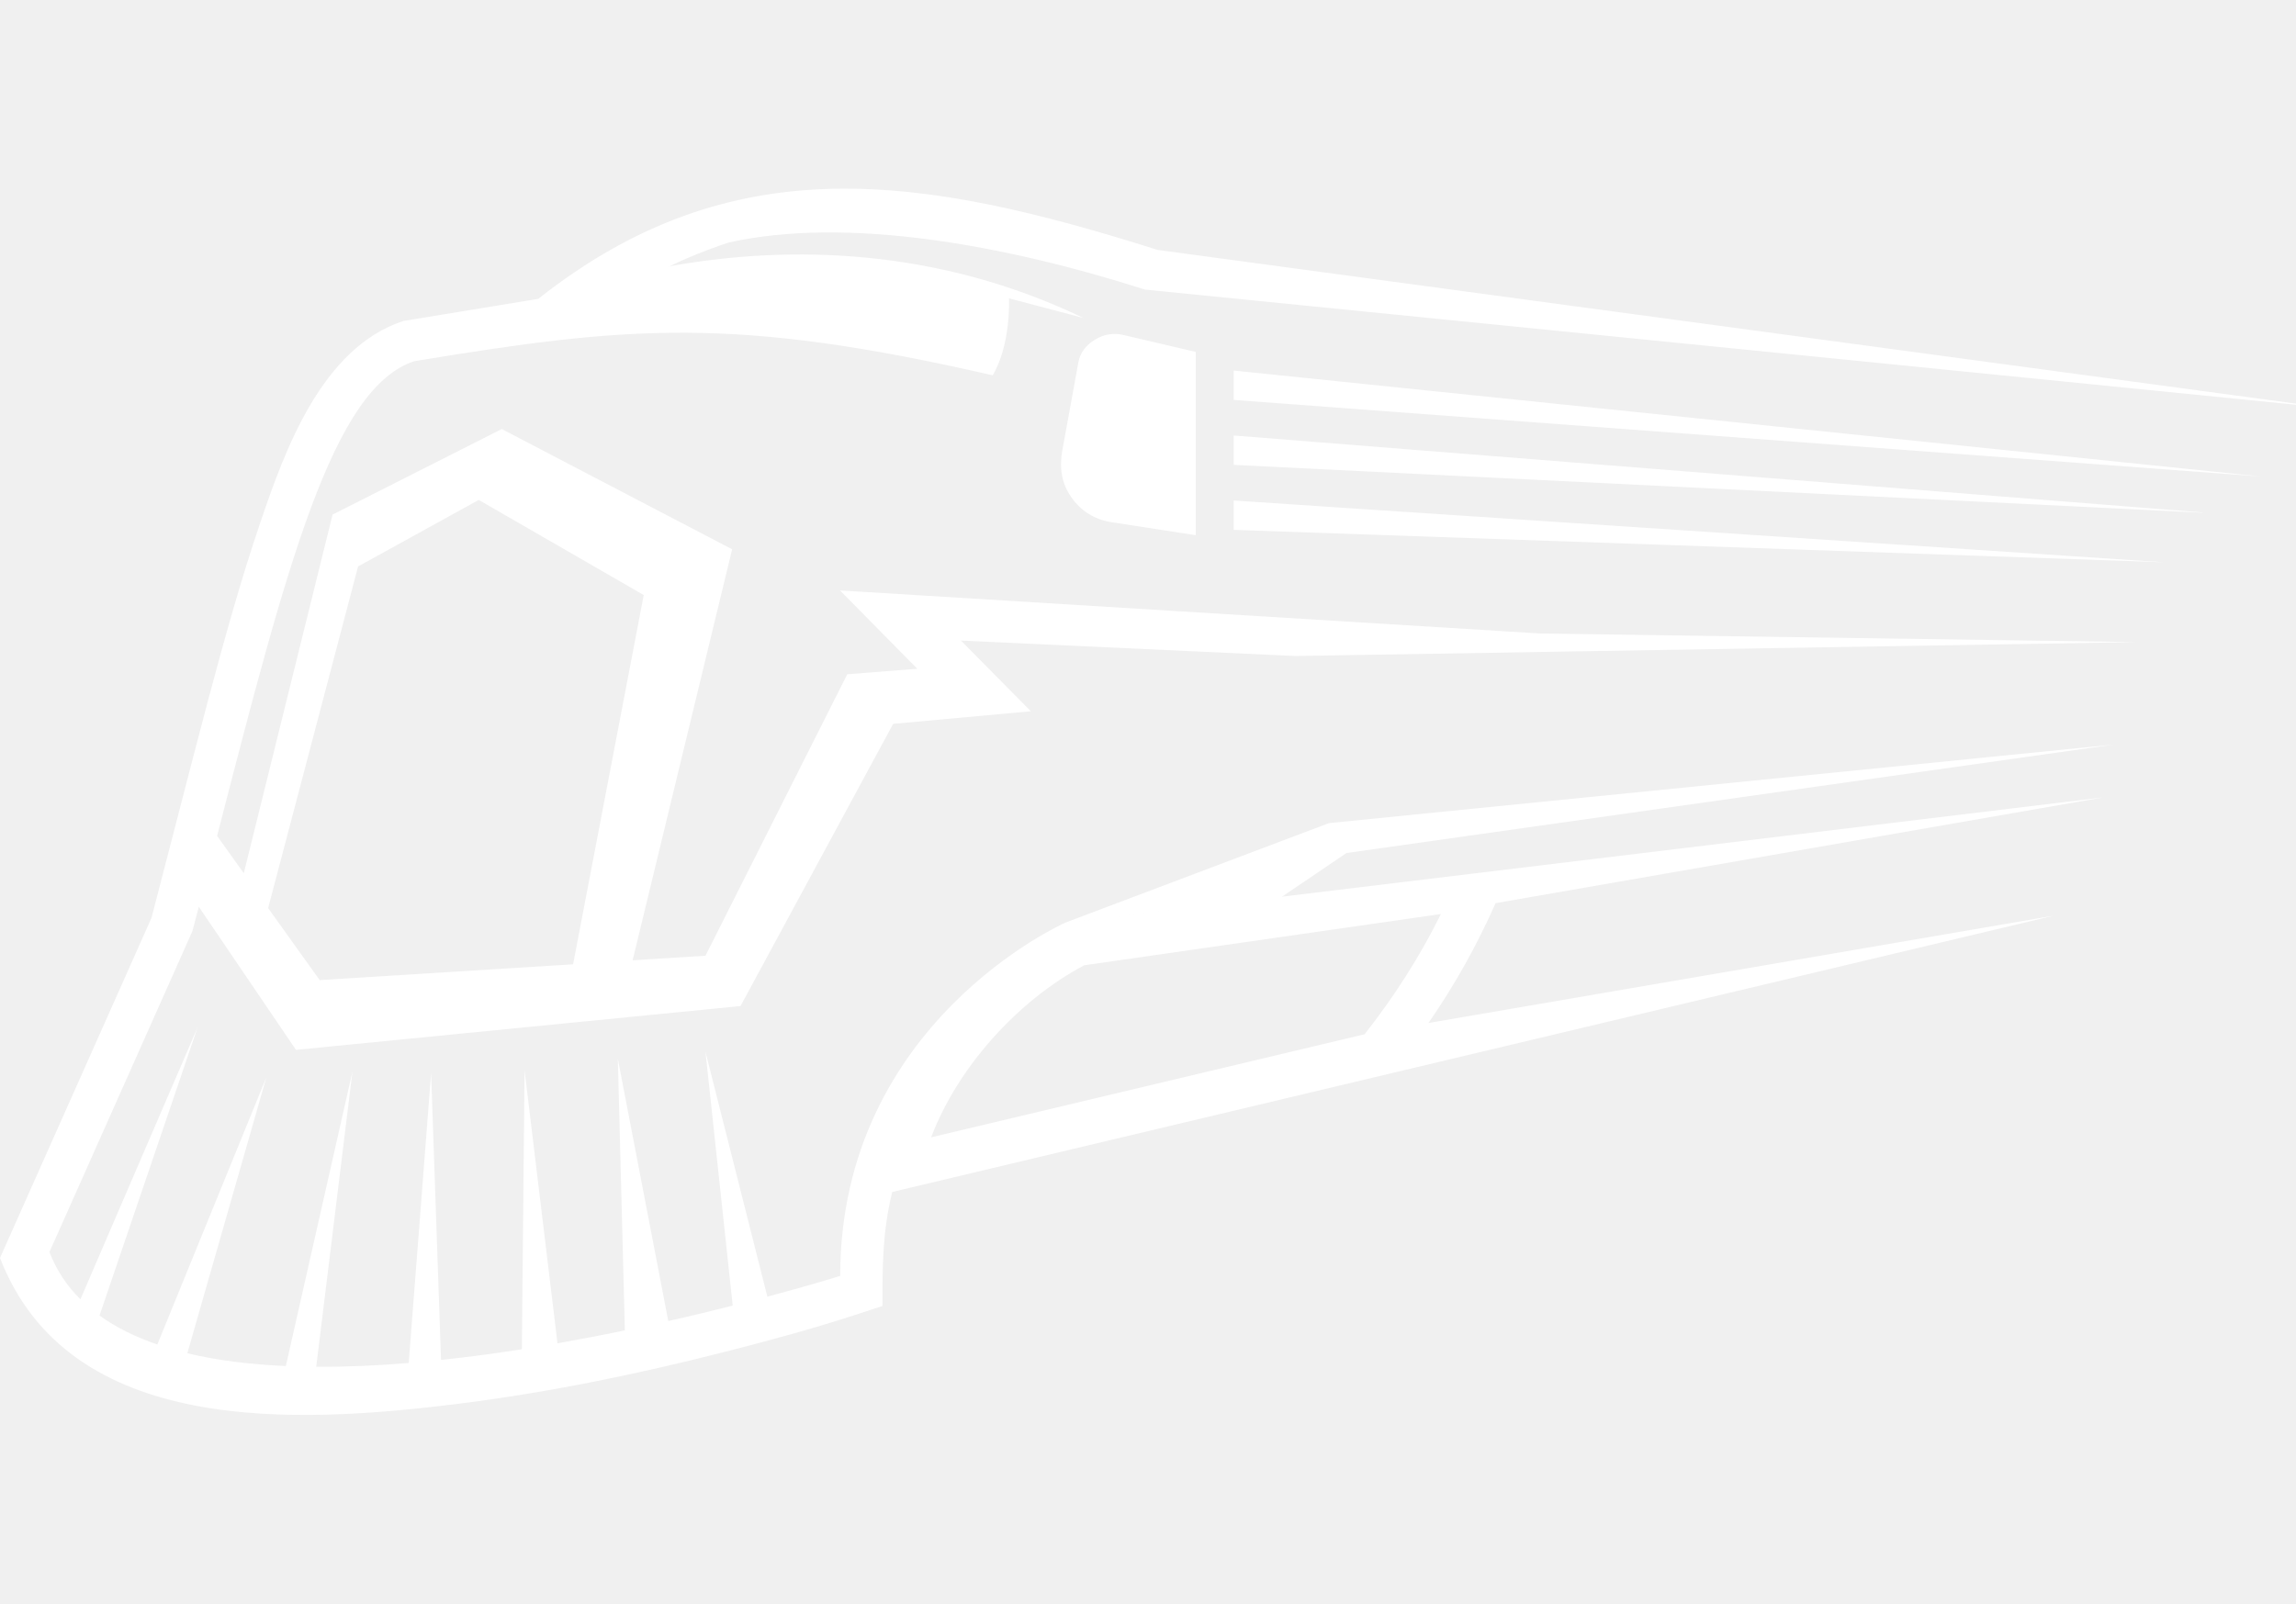
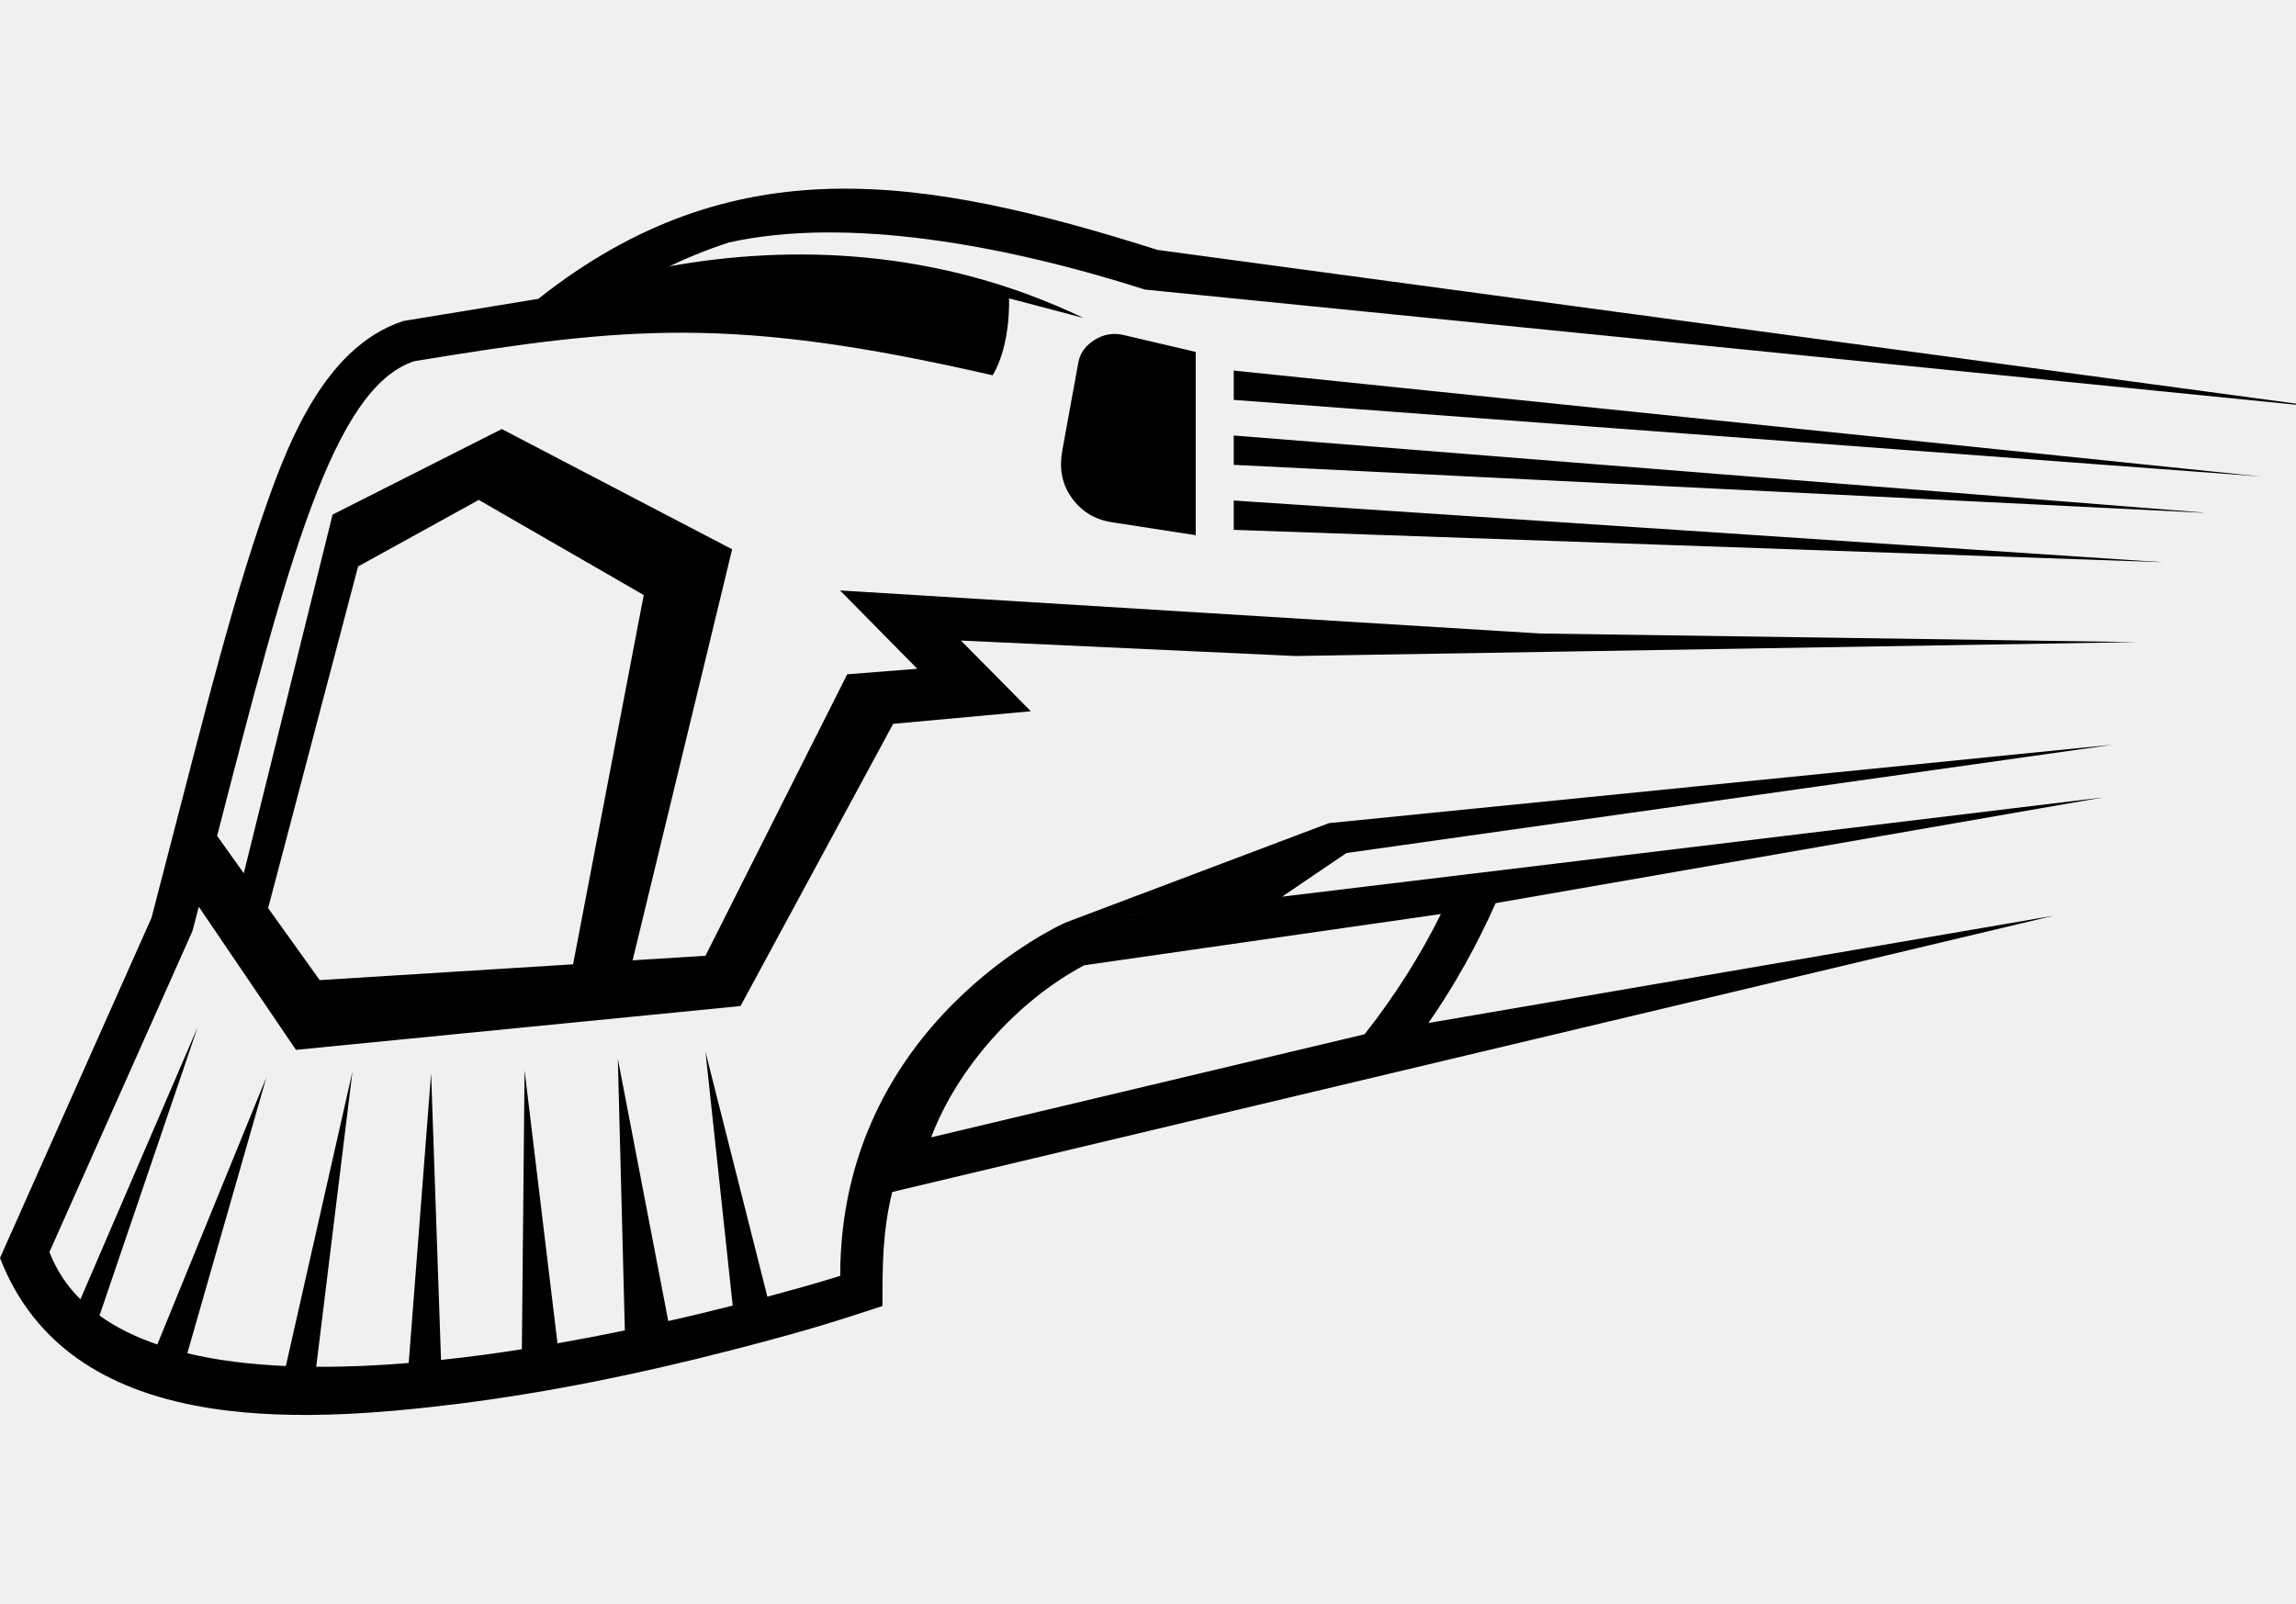
<svg xmlns="http://www.w3.org/2000/svg" width="73" height="51" viewBox="0 0 73 51" fill="none">
+   <style>
+         path { fill: #000000; } /* Черный цвет для светлой темы */
+         @media (prefers-color-scheme: dark) {
+             path { fill: #ffffff; } /* Автоматически белый для темной темы */
+         }
+     </style>
  <g clip-path="url(#clip0_8103_423)">
-     <path fill-rule="evenodd" clip-rule="evenodd" d="M17.105 9.506L12.821 10.209C10.227 11.063 9.057 14.318 8.271 16.633C7.646 18.475 7.126 20.366 6.624 22.239C6.011 24.554 5.423 26.875 4.817 29.19L0 40.007C2.204 45.692 9.423 45.286 14.58 44.644C17.477 44.28 20.381 43.68 23.203 42.953C24.51 42.619 25.841 42.256 27.129 41.838L28.057 41.535C28.057 40.262 28.057 39.177 28.367 37.91L28.689 37.832L65.289 29.123L45.416 32.535C46.246 31.341 46.958 30.062 47.552 28.723L66.868 25.36L33.846 29.353L42.253 26.178L67.196 23.681L42.81 27.129L40.761 28.517L33.852 29.353C33.852 29.353 26.714 32.517 26.714 40.577C26.714 40.577 25.835 40.856 24.398 41.238L22.43 33.45L23.296 41.522C22.671 41.68 21.984 41.85 21.247 42.013L19.644 33.674L19.867 42.31C19.18 42.456 18.461 42.589 17.725 42.722L16.678 34.038L16.592 42.91C15.75 43.044 14.889 43.159 14.022 43.25L13.707 34.129L12.995 43.347C11.998 43.431 11.007 43.474 10.054 43.468L11.206 34.08L9.088 43.444C7.968 43.395 6.909 43.268 5.956 43.038L8.469 34.262L5.002 42.759C4.309 42.522 3.69 42.219 3.164 41.838L6.284 32.668L2.557 41.322C2.13 40.898 1.795 40.401 1.572 39.819L6.117 29.614L6.321 28.838L9.41 33.389L23.544 31.996L28.398 23.02L32.775 22.62L30.552 20.372L41.188 20.863L67.927 20.421L48.983 20.148L26.708 18.778L29.165 21.269L26.937 21.445L22.43 30.396L20.114 30.541L23.278 17.469L15.954 13.645L10.574 16.366L7.751 27.772L6.903 26.584C9.125 17.966 10.574 12.342 13.168 11.488C19.972 10.367 23.334 10.045 31.561 11.936C32.149 10.954 32.081 9.488 32.081 9.488L34.446 10.112C29.834 7.894 25.141 7.773 21.278 8.47L21.154 8.53C21.792 8.221 22.467 7.942 23.173 7.712C26.918 6.876 31.945 7.785 36.403 9.209L74 12.972L36.805 7.948C29.314 5.579 23.296 4.615 17.112 9.506H17.105ZM18.22 30.674L20.467 18.924L15.223 15.899L11.385 18.015L8.525 28.881L10.165 31.171L18.226 30.668L18.22 30.674ZM38.012 11.191L35.734 10.657C35.412 10.579 35.102 10.627 34.824 10.797C34.539 10.966 34.341 11.209 34.285 11.53L33.778 14.312C33.679 14.845 33.74 15.348 34.05 15.796C34.36 16.251 34.799 16.524 35.35 16.609L38.018 17.021V11.191H38.012ZM39.226 15.918V16.851L68.781 17.881L39.226 15.918ZM71.883 15.154L39.226 11.785V12.718L71.883 15.154ZM70.038 16.299L39.226 13.851V14.784L70.038 16.306V16.299ZM45.813 29.069C45.144 30.42 44.327 31.699 43.386 32.893L29.605 36.171C30.441 33.959 32.347 31.826 34.471 30.699L45.813 29.069Z" fill="white" />
+     <path fill-rule="evenodd" clip-rule="evenodd" d="M17.105 9.506L12.821 10.209C10.227 11.063 9.057 14.318 8.271 16.633C7.646 18.475 7.126 20.366 6.624 22.239C6.011 24.554 5.423 26.875 4.817 29.19L0 40.007C2.204 45.692 9.423 45.286 14.58 44.644C17.477 44.28 20.381 43.68 23.203 42.953C24.51 42.619 25.841 42.256 27.129 41.838L28.057 41.535C28.057 40.262 28.057 39.177 28.367 37.91L28.689 37.832L65.289 29.123L45.416 32.535C46.246 31.341 46.958 30.062 47.552 28.723L66.868 25.36L33.846 29.353L42.253 26.178L67.196 23.681L42.81 27.129L40.761 28.517L33.852 29.353C33.852 29.353 26.714 32.517 26.714 40.577C26.714 40.577 25.835 40.856 24.398 41.238L22.43 33.45L23.296 41.522C22.671 41.68 21.984 41.85 21.247 42.013L19.644 33.674L19.867 42.31C19.18 42.456 18.461 42.589 17.725 42.722L16.678 34.038L16.592 42.91C15.75 43.044 14.889 43.159 14.022 43.25L13.707 34.129L12.995 43.347C11.998 43.431 11.007 43.474 10.054 43.468L11.206 34.08L9.088 43.444C7.968 43.395 6.909 43.268 5.956 43.038L8.469 34.262L5.002 42.759C4.309 42.522 3.69 42.219 3.164 41.838L6.284 32.668L2.557 41.322C2.13 40.898 1.795 40.401 1.572 39.819L6.117 29.614L6.321 28.838L9.41 33.389L23.544 31.996L28.398 23.02L32.775 22.62L30.552 20.372L41.188 20.863L67.927 20.421L48.983 20.148L26.708 18.778L29.165 21.269L26.937 21.445L22.43 30.396L20.114 30.541L23.278 17.469L15.954 13.645L10.574 16.366L7.751 27.772L6.903 26.584C9.125 17.966 10.574 12.342 13.168 11.488C19.972 10.367 23.334 10.045 31.561 11.936C32.149 10.954 32.081 9.488 32.081 9.488L34.446 10.112C29.834 7.894 25.141 7.773 21.278 8.47L21.154 8.53C21.792 8.221 22.467 7.942 23.173 7.712C26.918 6.876 31.945 7.785 36.403 9.209L74 12.972L36.805 7.948C29.314 5.579 23.296 4.615 17.112 9.506H17.105ZM18.22 30.674L20.467 18.924L15.223 15.899L11.385 18.015L8.525 28.881L10.165 31.171L18.226 30.668L18.22 30.674ZM38.012 11.191L35.734 10.657C35.412 10.579 35.102 10.627 34.824 10.797C34.539 10.966 34.341 11.209 34.285 11.53L33.778 14.312C33.679 14.845 33.74 15.348 34.05 15.796C34.36 16.251 34.799 16.524 35.35 16.609L38.018 17.021V11.191H38.012ZM39.226 15.918V16.851L68.781 17.881L39.226 15.918ZM71.883 15.154L39.226 11.785V12.718L71.883 15.154ZM70.038 16.299L39.226 13.851V14.784L70.038 16.306V16.299ZM45.813 29.069C45.144 30.42 44.327 31.699 43.386 32.893L29.605 36.171C30.441 33.959 32.347 31.826 34.471 30.699L45.813 29.069Z" />
  </g>
  <defs>
    <clipPath id="clip0_8103_423">
      <rect width="73" height="51" fill="white" transform="matrix(-1 0 0 1 73 0)" />
    </clipPath>
  </defs>
</svg>
